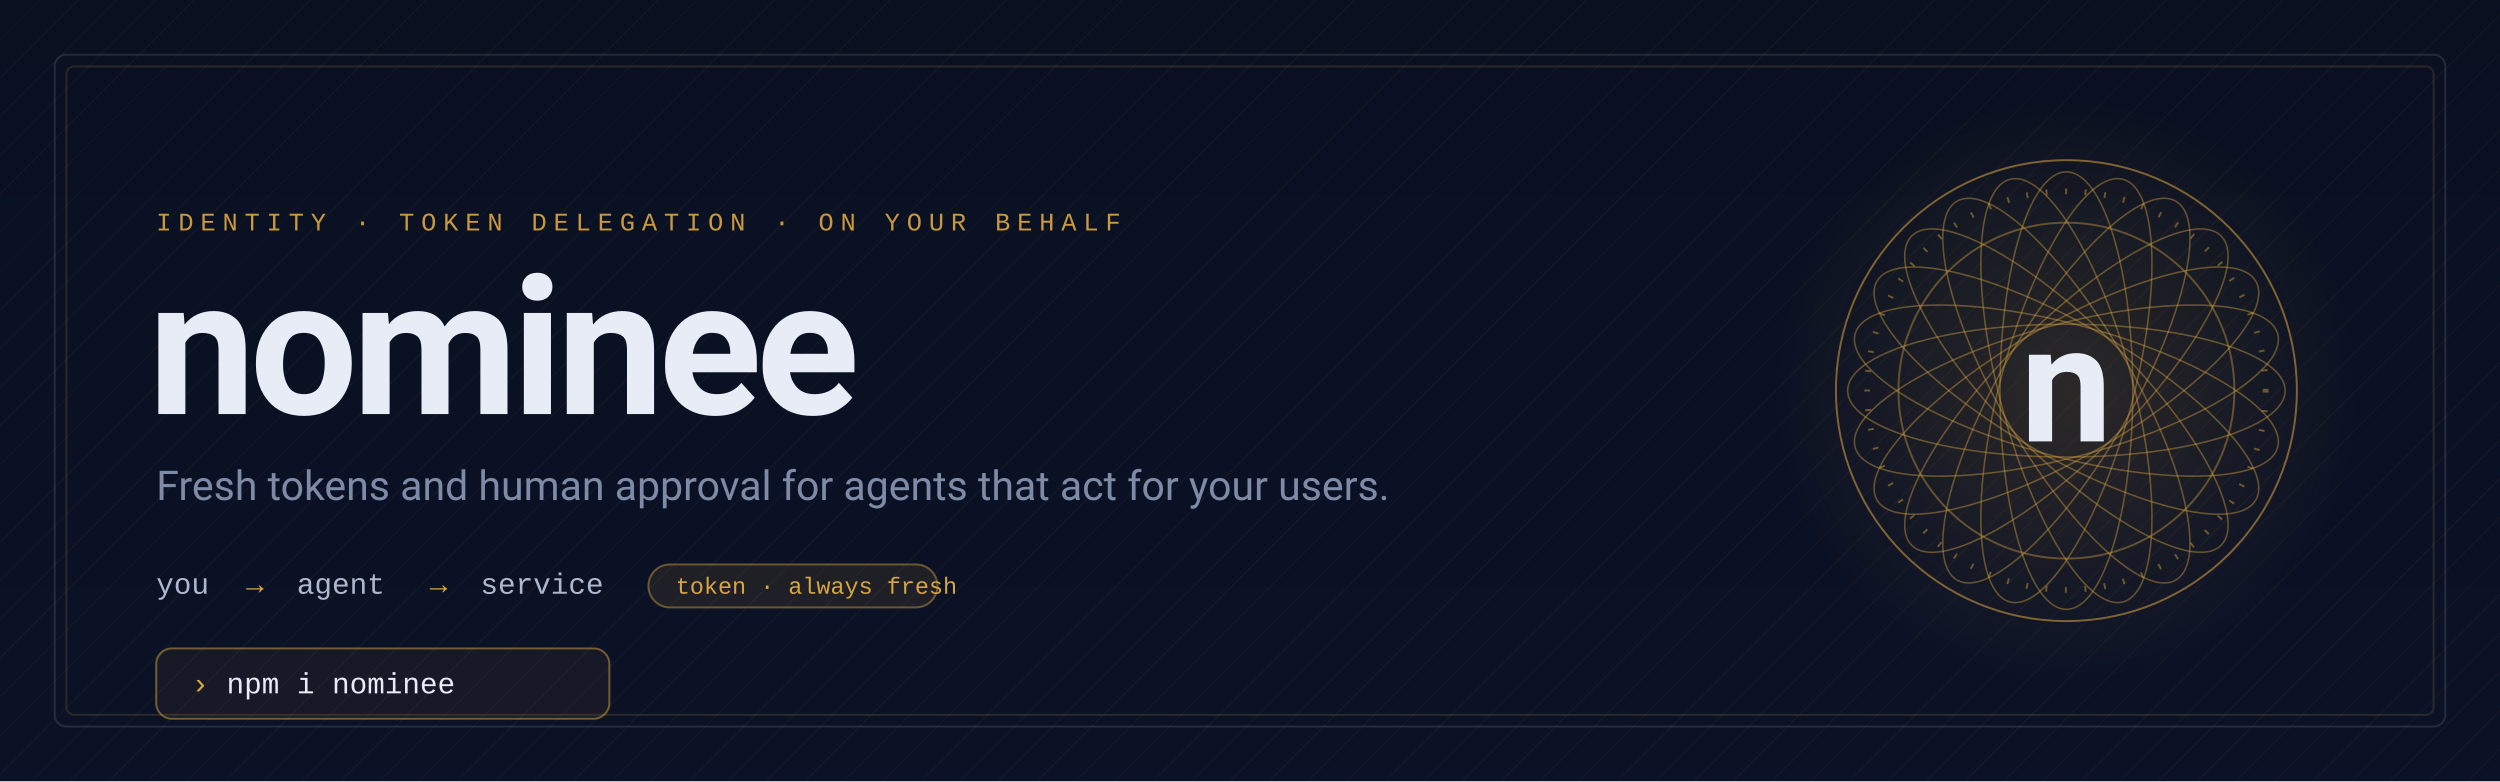
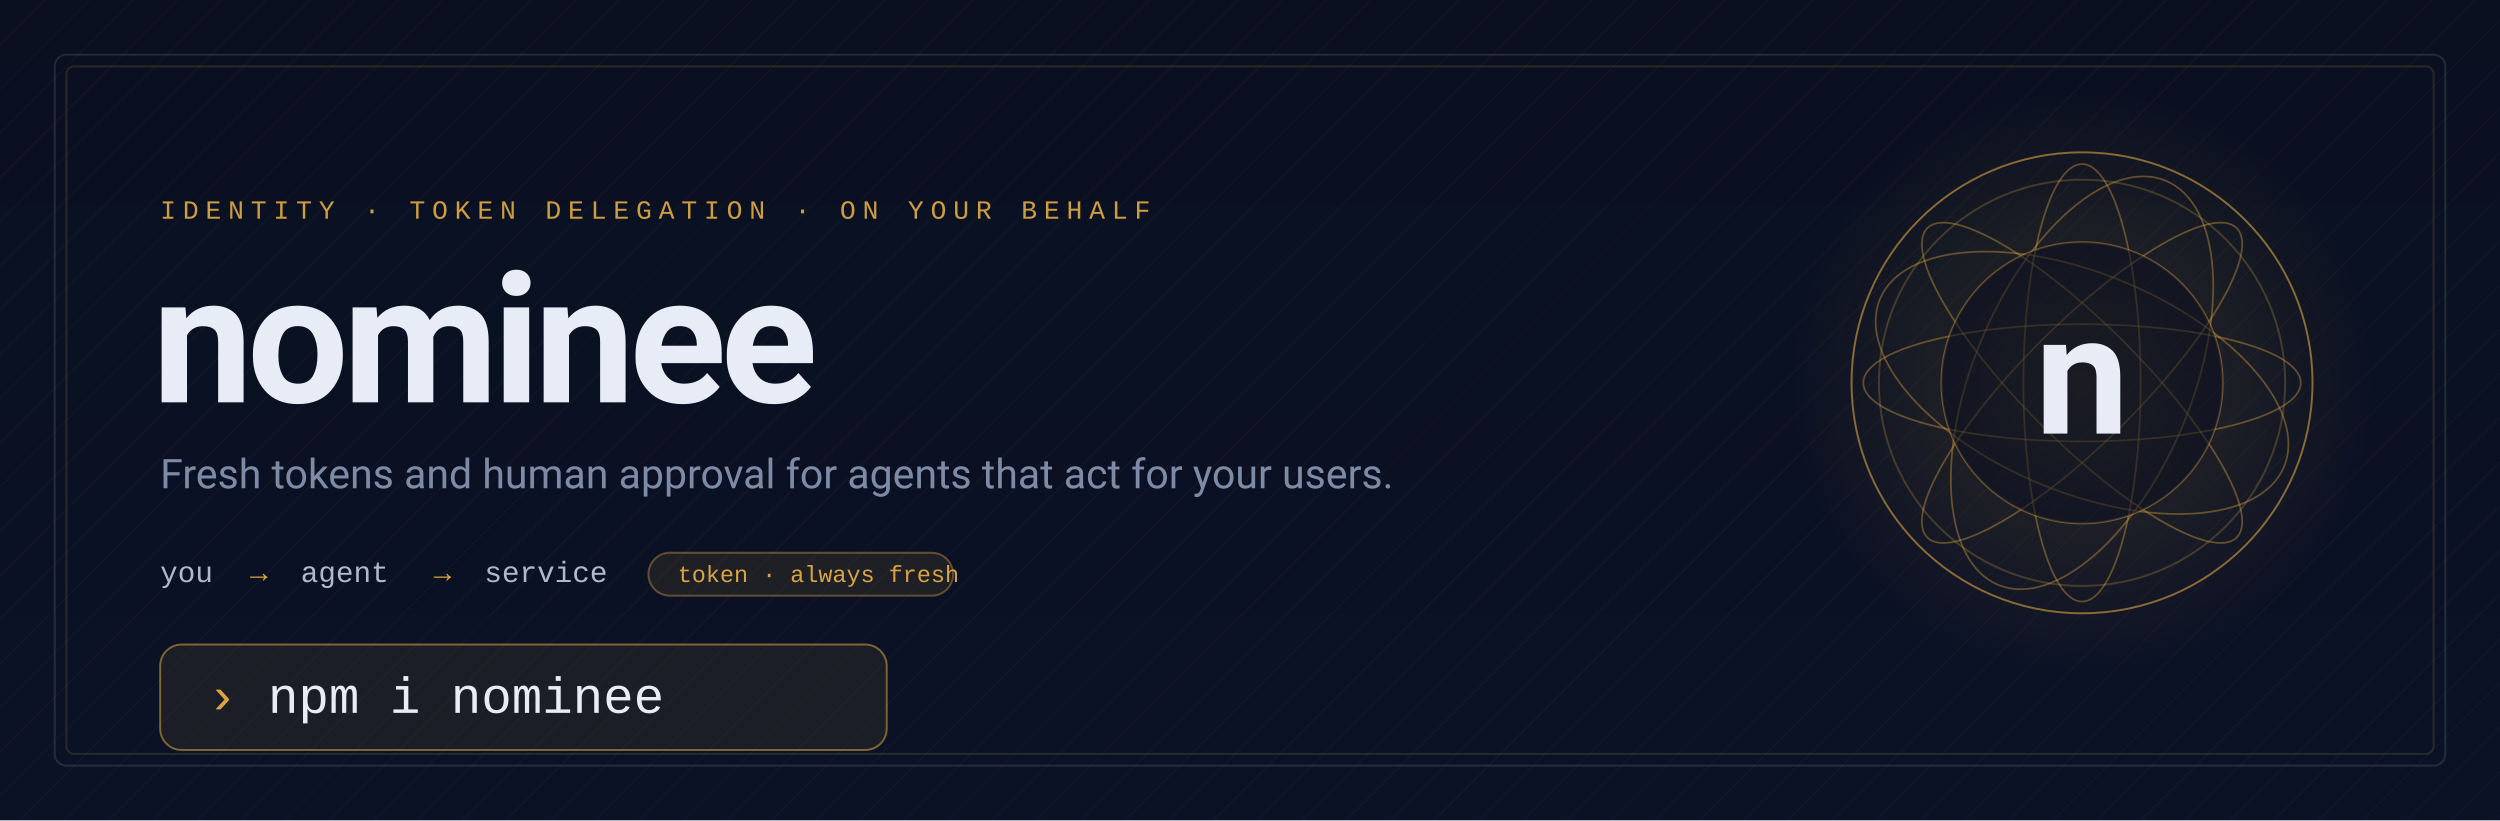
- <svg xmlns="http://www.w3.org/2000/svg" width="1280" height="400" viewBox="0 0 1280 400" fill="none" role="img" aria-label="nominee — identity and token delegation for AI agents">
+ <svg xmlns="http://www.w3.org/2000/svg" width="1280" height="420" viewBox="0 0 1280 420" fill="none" role="img" aria-label="nominee — identity and token delegation for AI agents">
  <defs>
-     <linearGradient id="bg" x1="0" y1="0" x2="0" y2="400" gradientUnits="userSpaceOnUse">
+     <linearGradient id="bg" x1="0" y1="0" x2="0" y2="420" gradientUnits="userSpaceOnUse">
      <stop offset="0" stop-color="#0A1020" />
      <stop offset="1" stop-color="#0B1226" />
    </linearGradient>
    <radialGradient id="sealGlow" cx="0.5" cy="0.5" r="0.5">
-       <stop offset="0" stop-color="#D9A441" stop-opacity="0.16" />
+       <stop offset="0" stop-color="#D9A441" stop-opacity="0.18" />
      <stop offset="1" stop-color="#D9A441" stop-opacity="0" />
    </radialGradient>
-     <pattern id="engrave" width="14" height="14" patternUnits="userSpaceOnUse" patternTransform="rotate(45)">
-       <line x1="0" y1="0" x2="0" y2="14" stroke="#D9A441" stroke-opacity="0.05" stroke-width="1" />
+     <pattern id="engrave" width="16" height="16" patternUnits="userSpaceOnUse" patternTransform="rotate(45)">
+       <line x1="0" y1="0" x2="0" y2="16" stroke="#D9A441" stroke-opacity="0.045" stroke-width="1" />
    </pattern>
    <style>
      .sans { font-family: ui-sans-serif, system-ui, -apple-system, "Segoe UI", Roboto, Helvetica, Arial, sans-serif; }
      .mono { font-family: ui-monospace, "SF Mono", SFMono-Regular, Menlo, Consolas, "Liberation Mono", monospace; }
    </style>
  </defs>
-   <rect width="1280" height="400" fill="url(#bg)" />
-   <rect width="1280" height="400" fill="url(#engrave)" />
-   <rect x="28" y="28" width="1224" height="344" rx="6" fill="none" stroke="#E8ECF6" stroke-opacity="0.12" />
-   <rect x="34" y="34" width="1212" height="332" rx="4" fill="none" stroke="#D9A441" stroke-opacity="0.16" />
-   <g transform="translate(1058 200)">
+   <rect width="1280" height="420" fill="url(#bg)" />
+   <rect width="1280" height="420" fill="url(#engrave)" />
+   <rect x="28" y="28" width="1224" height="364" rx="6" fill="none" stroke="#E8ECF6" stroke-opacity="0.12" />
+   <rect x="34" y="34" width="1212" height="352" rx="4" fill="none" stroke="#D9A441" stroke-opacity="0.16" />
+   <g transform="translate(1066 196)">
    <circle r="150" fill="url(#sealGlow)" />
-     <g fill="none" stroke="#D9A441" stroke-opacity="0.42" stroke-width="0.8">
-       <ellipse rx="112" ry="34" transform="rotate(0)" />
-       <ellipse rx="112" ry="34" transform="rotate(15)" />
-       <ellipse rx="112" ry="34" transform="rotate(30)" />
-       <ellipse rx="112" ry="34" transform="rotate(45)" />
-       <ellipse rx="112" ry="34" transform="rotate(60)" />
-       <ellipse rx="112" ry="34" transform="rotate(75)" />
-       <ellipse rx="112" ry="34" transform="rotate(90)" />
-       <ellipse rx="112" ry="34" transform="rotate(105)" />
-       <ellipse rx="112" ry="34" transform="rotate(120)" />
-       <ellipse rx="112" ry="34" transform="rotate(135)" />
-       <ellipse rx="112" ry="34" transform="rotate(150)" />
-       <ellipse rx="112" ry="34" transform="rotate(165)" />
+     <g fill="none" stroke="#D9A441" stroke-opacity="0.4" stroke-width="0.9">
+       <ellipse rx="112" ry="30" transform="rotate(0)" />
+       <ellipse rx="112" ry="30" transform="rotate(45)" />
+       <ellipse rx="112" ry="30" transform="rotate(90)" />
+       <ellipse rx="112" ry="30" transform="rotate(135)" />
+       <ellipse rx="112" ry="56" transform="rotate(22.5)" />
+       <ellipse rx="112" ry="56" transform="rotate(112.5)" />
    </g>
-     <circle r="118" fill="none" stroke="#D9A441" stroke-opacity="0.55" stroke-width="1" />
-     <circle r="86" fill="none" stroke="#D9A441" stroke-opacity="0.4" stroke-width="1" />
-     <circle r="102" fill="none" stroke="#D9A441" stroke-opacity="0.45" stroke-width="3" stroke-dasharray="1 9" />
-     <text class="sans" x="0" y="26" text-anchor="middle" font-size="84" font-weight="600" fill="#E8ECF6" letter-spacing="-2">n</text>
+     <circle r="118" fill="none" stroke="#D9A441" stroke-opacity="0.6" stroke-width="1" />
+     <circle r="104" fill="none" stroke="#D9A441" stroke-opacity="0.25" stroke-width="1" />
+     <circle r="72" fill="none" stroke="#D9A441" stroke-opacity="0.45" stroke-width="1" />
+     <circle r="72" fill="#0A1020" fill-opacity="0.55" />
+     <text class="sans" x="0" y="26" text-anchor="middle" font-size="86" font-weight="600" fill="#E8ECF6" letter-spacing="-2">n</text>
  </g>
-   <text class="mono" x="80" y="118" font-size="13" letter-spacing="3.5" fill="#D9A441" fill-opacity="0.92">IDENTITY · TOKEN DELEGATION · ON YOUR BEHALF</text>
-   <text class="sans" x="76" y="212" font-size="98" font-weight="600" letter-spacing="-3" fill="#E8ECF6">nominee</text>
-   <text class="sans" x="80" y="256" font-size="21" fill="#7E8BA6">Fresh tokens and human approval for agents that act for your users.</text>
-   <g class="mono" font-size="15" transform="translate(80 304)">
+   <text class="mono" x="82" y="112" font-size="13.5" letter-spacing="3.5" fill="#D9A441" fill-opacity="0.95">IDENTITY · TOKEN DELEGATION · ON YOUR BEHALF</text>
+   <text class="sans" x="78" y="206" font-size="92" font-weight="600" letter-spacing="-3" fill="#E8ECF6">nominee</text>
+   <text class="sans" x="82" y="250" font-size="21" fill="#7E8BA6">Fresh tokens and human approval for agents that act for your users.</text>
+   <g class="mono" font-size="15" transform="translate(82 298)">
    <text x="0" y="0" fill="#AEB9D0">you</text>
    <text x="46" y="0" fill="#D9A441">→</text>
    <text x="72" y="0" fill="#AEB9D0">agent</text>
    <text x="140" y="0" fill="#D9A441">→</text>
    <text x="166" y="0" fill="#AEB9D0">service</text>
-     <g transform="translate(252 -15)">
-       <rect width="148" height="22" rx="11" fill="#D9A441" fill-opacity="0.10" stroke="#D9A441" stroke-opacity="0.45" />
-       <text x="14" y="15" font-size="12" fill="#D9A441">token · always fresh</text>
+     <g transform="translate(250 -15)">
+       <rect width="156" height="22" rx="11" fill="#D9A441" fill-opacity="0.10" stroke="#D9A441" stroke-opacity="0.4" />
+       <text x="15" y="15" font-size="12" fill="#D9A441">token · always fresh</text>
    </g>
  </g>
-   <g transform="translate(80 332)">
-     <rect width="232" height="36" rx="8" fill="#D9A441" fill-opacity="0.06" stroke="#D9A441" stroke-opacity="0.5" />
-     <text class="mono" x="18" y="23" font-size="15" fill="#E8ECF6">
-       <tspan fill="#D9A441">›</tspan>  npm i nominee</text>
+   <g transform="translate(82 330)">
+     <rect width="372" height="54" rx="11" fill="#D9A441" fill-opacity="0.08" stroke="#D9A441" stroke-opacity="0.55" />
+     <text class="mono" x="24" y="35" font-size="26" fill="#E8ECF6">
+       <tspan fill="#D9A441" font-weight="500">›</tspan>  npm i nominee</text>
  </g>
</svg>
